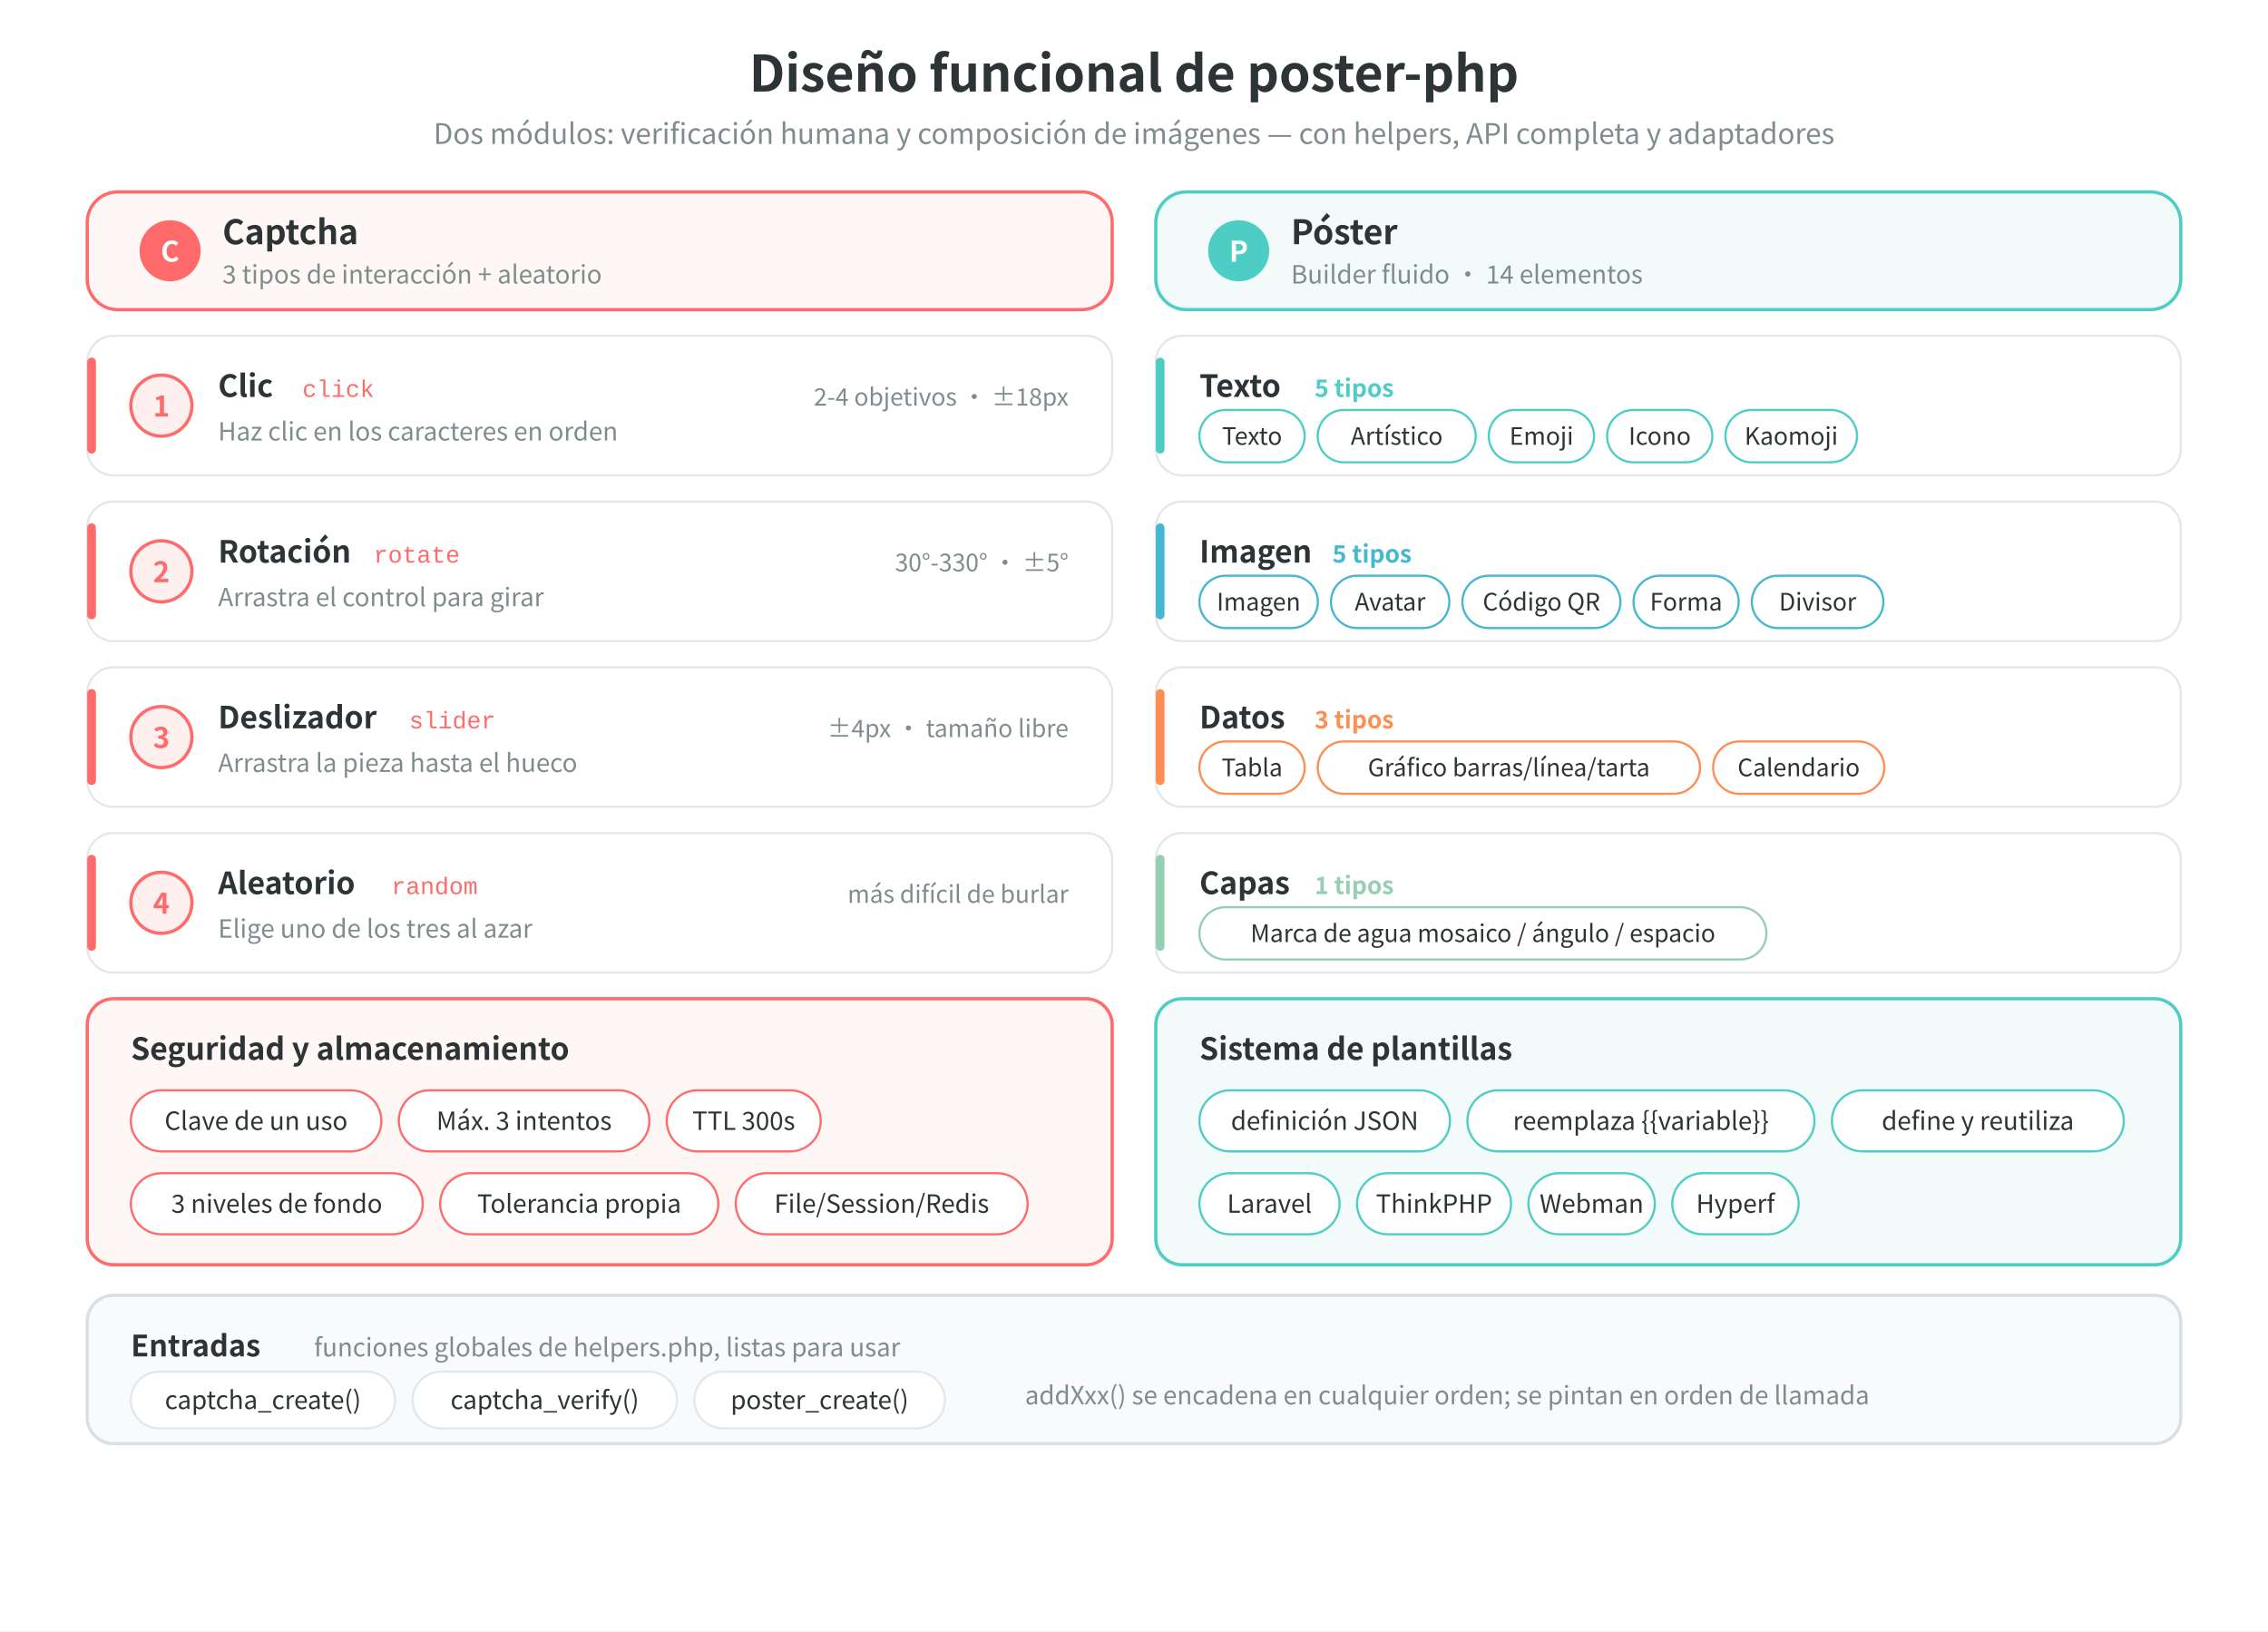
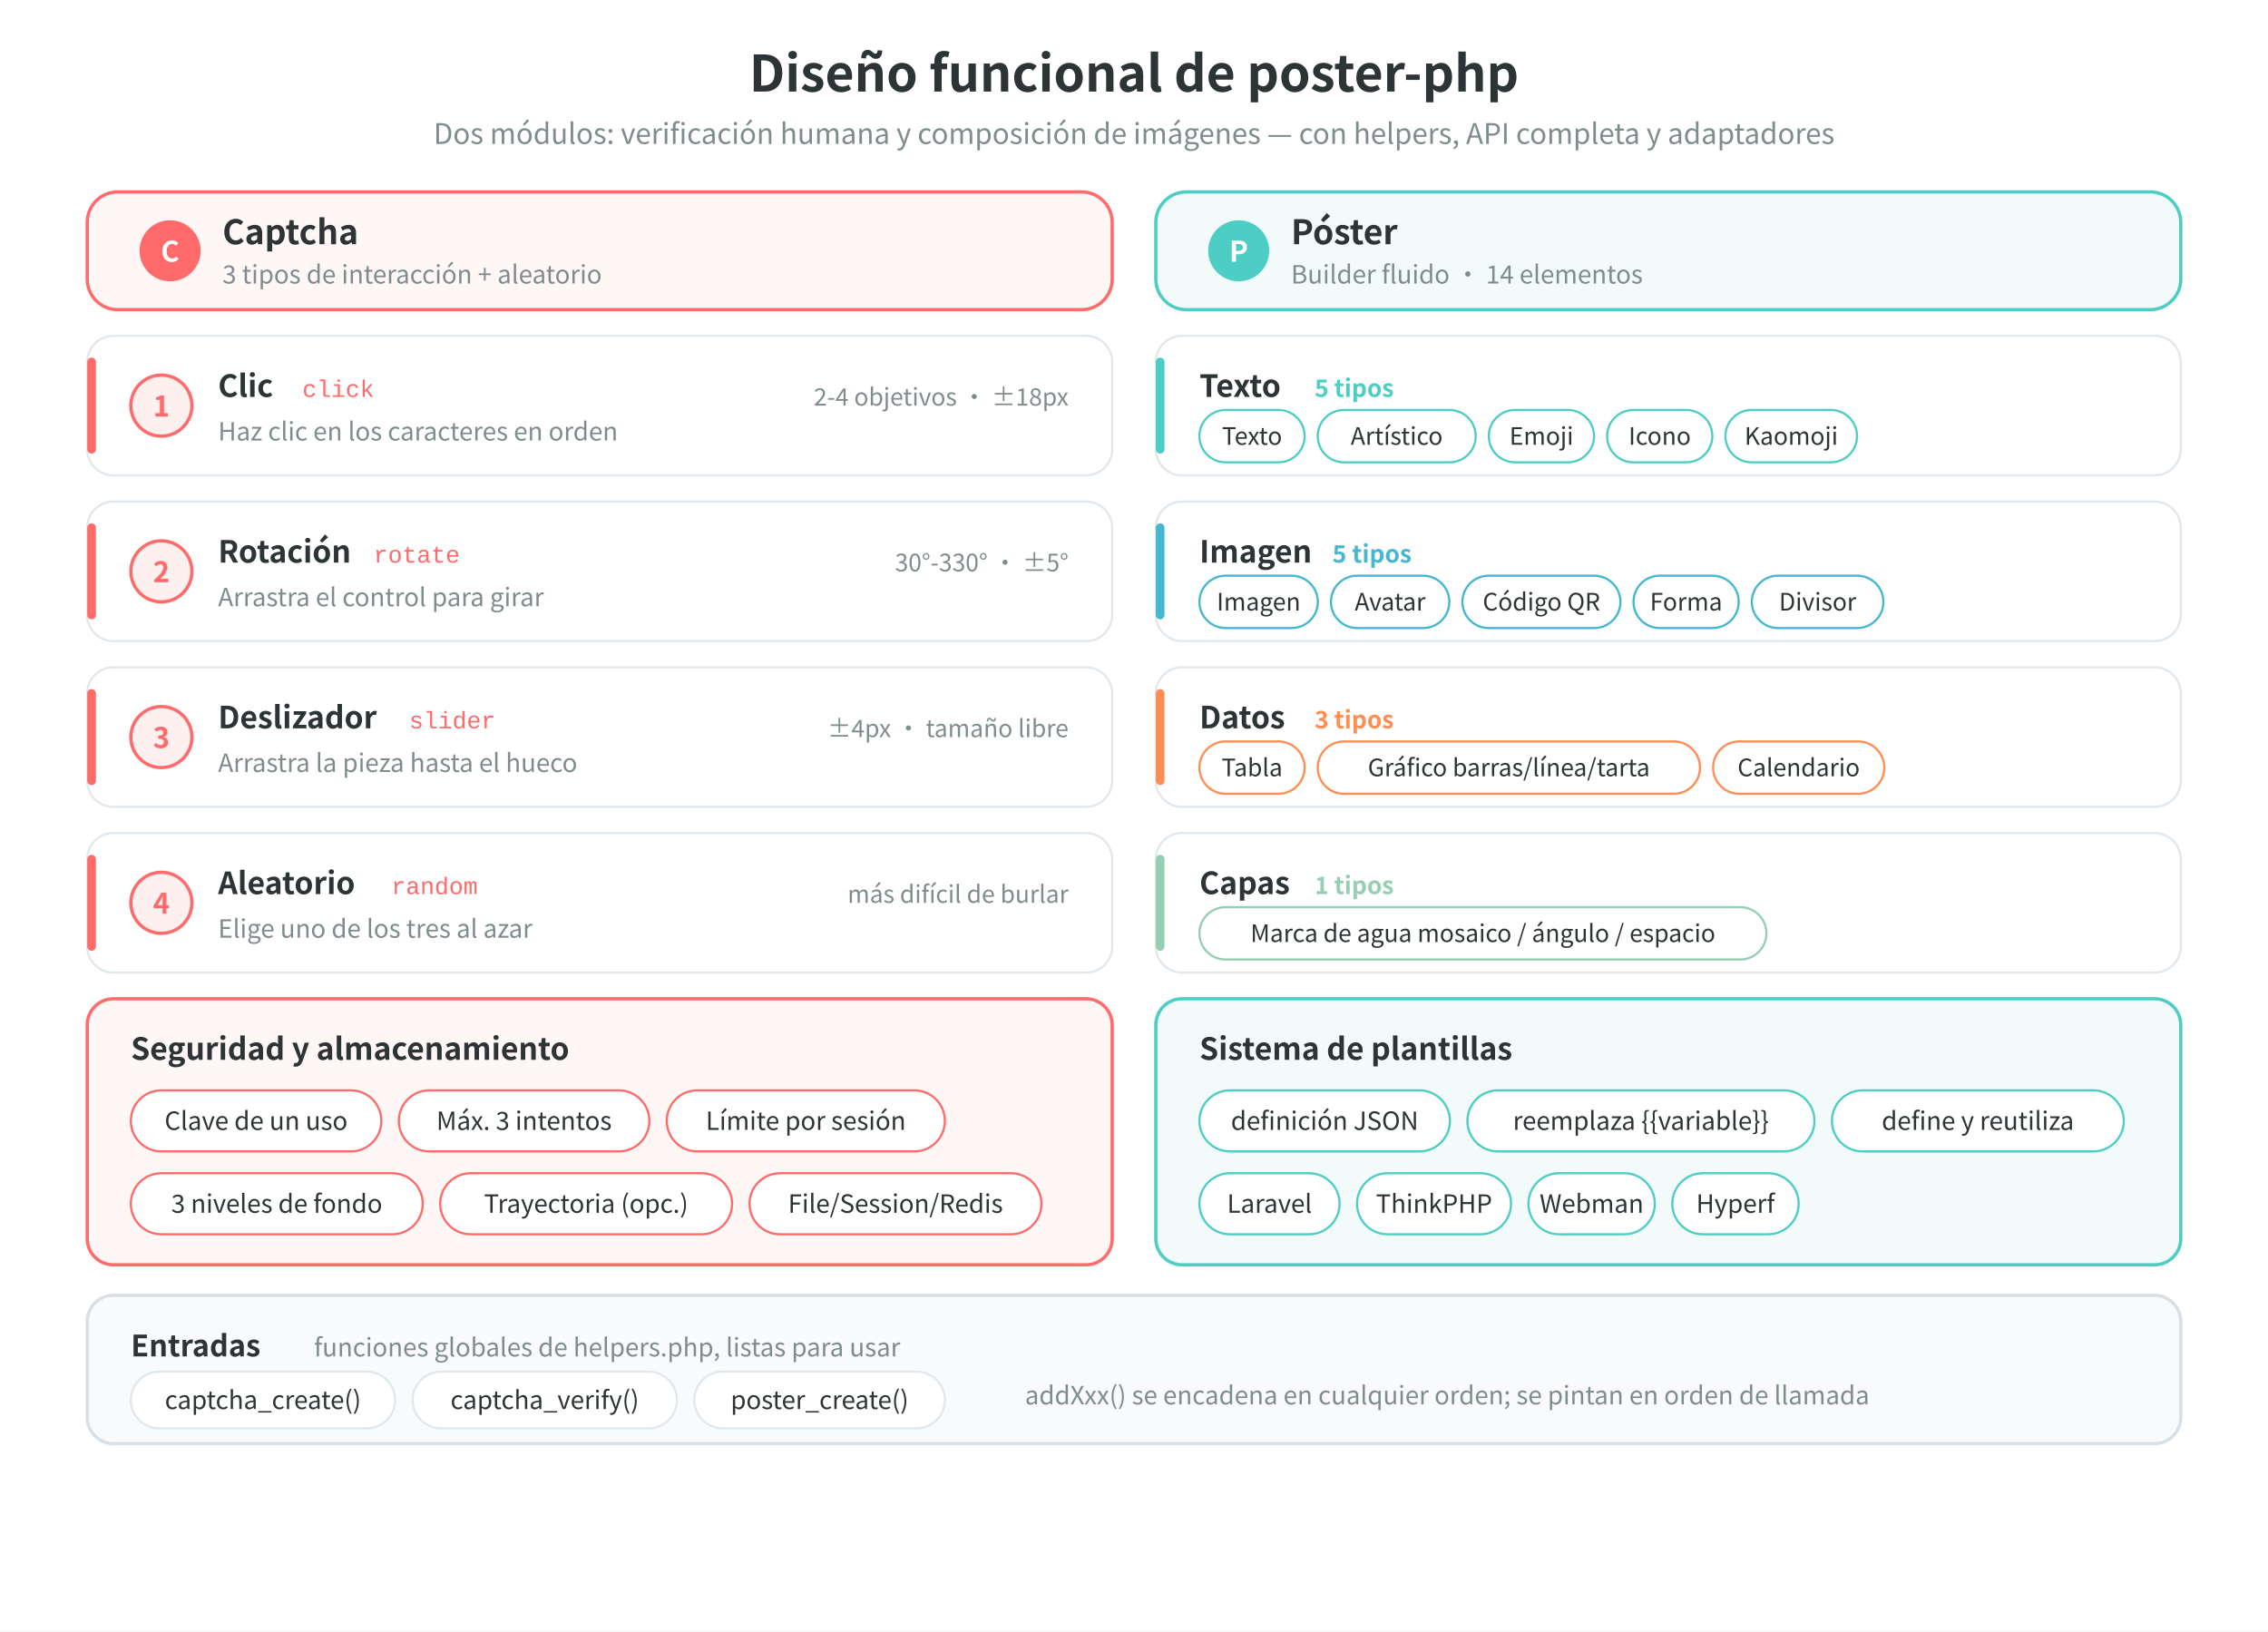
<svg xmlns="http://www.w3.org/2000/svg" viewBox="0 0 1040 748" width="1040" height="748" font-family="-apple-system,BlinkMacSystemFont,'Segoe UI','PingFang SC','Hiragino Sans GB','Microsoft YaHei','Noto Sans CJK SC',sans-serif" role="img" aria-label="Diseño funcional de poster-php">
  <defs>
    <marker id="arrow" viewBox="0 0 10 10" refX="9" refY="5" markerWidth="6" markerHeight="6" orient="auto">
      <path d="M0 0L10 5L0 10Z" fill="#B2BEC3" />
    </marker>
  </defs>
  <rect width="1040" height="748" fill="#FFFFFF" />
  <text x="520" y="42" font-size="23" fill="#2D3436" font-weight="700" text-anchor="middle">Diseño funcional de poster-php</text>
  <text x="520" y="66" font-size="13" fill="#7F8C8D" text-anchor="middle">Dos módulos: verificación humana y composición de imágenes — con helpers, API completa y adaptadores</text>
  <rect x="40" y="88" width="470" height="54" rx="14" fill="#FFF6F6" stroke="#FF6B6B" stroke-width="1.5" />
  <circle cx="78" cy="115" r="14" fill="#FF6B6B" />
  <text x="78" y="120" font-size="13" fill="#FFFFFF" font-weight="700" text-anchor="middle">C</text>
  <text x="102" y="112" font-size="15.5" fill="#2D3436" font-weight="700">Captcha</text>
  <text x="102" y="130" font-size="11.5" fill="#7F8C8D">3 tipos de interacción + aleatorio</text>
  <rect x="530" y="88" width="470" height="54" rx="14" fill="#F2FBF9" stroke="#4ECDC4" stroke-width="1.5" />
  <circle cx="568" cy="115" r="14" fill="#4ECDC4" />
  <text x="568" y="120" font-size="13" fill="#FFFFFF" font-weight="700" text-anchor="middle">P</text>
  <text x="592" y="112" font-size="15.5" fill="#2D3436" font-weight="700">Póster</text>
  <text x="592" y="130" font-size="11.5" fill="#7F8C8D">Builder fluido · 14 elementos</text>
  <rect x="40" y="154" width="470" height="64" rx="12" fill="#FFFFFF" stroke="#E1E8ED" stroke-width="1" />
  <rect x="40" y="164" width="4" height="44" rx="2" fill="#FF6B6B" />
  <circle cx="74" cy="186" r="14" fill="#FFF0F0" stroke="#FF6B6B" stroke-width="1.5" />
  <text x="74" y="191" font-size="13" fill="#FF6B6B" font-weight="700" text-anchor="middle">1</text>
  <text x="100" y="182" font-size="14" fill="#2D3436" font-weight="600">Clic</text>
  <text x="138.65" y="182" font-size="11" fill="#FF6B6B" font-family="'SFMono-Regular',Consolas,'Liberation Mono',Menlo,monospace">click</text>
  <text x="100" y="202" font-size="11.5" fill="#7F8C8D">Haz clic en los caracteres en orden</text>
  <text x="490" y="186" font-size="11" fill="#7F8C8D" text-anchor="end">2-4 objetivos · ±18px</text>
  <rect x="40" y="230" width="470" height="64" rx="12" fill="#FFFFFF" stroke="#E1E8ED" stroke-width="1" />
  <rect x="40" y="240" width="4" height="44" rx="2" fill="#FF6B6B" />
  <circle cx="74" cy="262" r="14" fill="#FFF0F0" stroke="#FF6B6B" stroke-width="1.5" />
  <text x="74" y="267" font-size="13" fill="#FF6B6B" font-weight="700" text-anchor="middle">2</text>
  <text x="100" y="258" font-size="14" fill="#2D3436" font-weight="600">Rotación</text>
  <text x="171.3" y="258" font-size="11" fill="#FF6B6B" font-family="'SFMono-Regular',Consolas,'Liberation Mono',Menlo,monospace">rotate</text>
  <text x="100" y="278" font-size="11.5" fill="#7F8C8D">Arrastra el control para girar</text>
  <text x="490" y="262" font-size="11" fill="#7F8C8D" text-anchor="end">30°-330° · ±5°</text>
  <rect x="40" y="306" width="470" height="64" rx="12" fill="#FFFFFF" stroke="#E1E8ED" stroke-width="1" />
  <rect x="40" y="316" width="4" height="44" rx="2" fill="#FF6B6B" />
  <circle cx="74" cy="338" r="14" fill="#FFF0F0" stroke="#FF6B6B" stroke-width="1.5" />
  <text x="74" y="343" font-size="13" fill="#FF6B6B" font-weight="700" text-anchor="middle">3</text>
  <text x="100" y="334" font-size="14" fill="#2D3436" font-weight="600">Deslizador</text>
  <text x="187.62" y="334" font-size="11" fill="#FF6B6B" font-family="'SFMono-Regular',Consolas,'Liberation Mono',Menlo,monospace">slider</text>
  <text x="100" y="354" font-size="11.5" fill="#7F8C8D">Arrastra la pieza hasta el hueco</text>
  <text x="490" y="338" font-size="11" fill="#7F8C8D" text-anchor="end">±4px · tamaño libre</text>
  <rect x="40" y="382" width="470" height="64" rx="12" fill="#FFFFFF" stroke="#E1E8ED" stroke-width="1" />
  <rect x="40" y="392" width="4" height="44" rx="2" fill="#FF6B6B" />
  <circle cx="74" cy="414" r="14" fill="#FFF0F0" stroke="#FF6B6B" stroke-width="1.5" />
  <text x="74" y="419" font-size="13" fill="#FF6B6B" font-weight="700" text-anchor="middle">4</text>
  <text x="100" y="410" font-size="14" fill="#2D3436" font-weight="600">Aleatorio</text>
  <text x="179.46" y="410" font-size="11" fill="#FF6B6B" font-family="'SFMono-Regular',Consolas,'Liberation Mono',Menlo,monospace">random</text>
  <text x="100" y="430" font-size="11.5" fill="#7F8C8D">Elige uno de los tres al azar</text>
  <text x="490" y="414" font-size="11" fill="#7F8C8D" text-anchor="end">más difícil de burlar</text>
  <rect x="40" y="458" width="470" height="122" rx="12" fill="#FFF6F6" stroke="#FF6B6B" stroke-width="1.5" />
  <text x="60" y="486" font-size="14" fill="#2D3436" font-weight="700">Seguridad y almacenamiento</text>
  <rect x="60" y="500" width="114.88" height="28" rx="14" fill="#FFFFFF" stroke="#FF6B6B" stroke-width="1" />
  <text x="117.44" y="518.14" font-size="11.5" fill="#2D3436" text-anchor="middle">Clave de un uso</text>
  <rect x="182.88" y="500" width="114.88" height="28" rx="14" fill="#FFFFFF" stroke="#FF6B6B" stroke-width="1" />
  <text x="240.31" y="518.14" font-size="11.5" fill="#2D3436" text-anchor="middle">Máx. 3 intentos</text>
-   <rect x="305.75" y="500" width="70.6" height="28" rx="14" fill="#FFFFFF" stroke="#FF6B6B" stroke-width="1" />
-   <text x="341.05" y="518.14" font-size="11.5" fill="#2D3436" text-anchor="middle">TTL 300s</text>
+   <rect x="305.75" y="500" width="127.53" height="28" rx="14" fill="#FFFFFF" stroke="#FF6B6B" stroke-width="1" />
+   <text x="369.51" y="518.14" font-size="11.5" fill="#2D3436" text-anchor="middle">Límite por sesión</text>
  <rect x="60" y="538" width="133.85" height="28" rx="14" fill="#FFFFFF" stroke="#FF6B6B" stroke-width="1" />
  <text x="126.93" y="556.14" font-size="11.5" fill="#2D3436" text-anchor="middle">3 niveles de fondo</text>
-   <rect x="201.85" y="538" width="127.53" height="28" rx="14" fill="#FFFFFF" stroke="#FF6B6B" stroke-width="1" />
-   <text x="265.61" y="556.14" font-size="11.5" fill="#2D3436" text-anchor="middle">Tolerancia propia</text>
-   <rect x="337.38" y="538" width="133.85" height="28" rx="14" fill="#FFFFFF" stroke="#FF6B6B" stroke-width="1" />
-   <text x="404.3" y="556.14" font-size="11.5" fill="#2D3436" text-anchor="middle">File/Session/Redis</text>
+   <rect x="201.85" y="538" width="133.85" height="28" rx="14" fill="#FFFFFF" stroke="#FF6B6B" stroke-width="1" />
+   <text x="268.78" y="556.14" font-size="11.5" fill="#2D3436" text-anchor="middle">Trayectoria (opc.)</text>
+   <rect x="343.7" y="538" width="133.85" height="28" rx="14" fill="#FFFFFF" stroke="#FF6B6B" stroke-width="1" />
+   <text x="410.63" y="556.14" font-size="11.5" fill="#2D3436" text-anchor="middle">File/Session/Redis</text>
  <rect x="530" y="154" width="470" height="64" rx="12" fill="#FFFFFF" stroke="#E1E8ED" stroke-width="1" />
  <rect x="530" y="164" width="4" height="44" rx="2" fill="#4ECDC4" />
  <text x="550" y="182" font-size="14" fill="#2D3436" font-weight="600">Texto</text>
  <text x="602.81" y="182" font-size="11" fill="#4ECDC4" font-weight="700">5 tipos</text>
  <rect x="550" y="188" width="48.25" height="24" rx="12" fill="#FFFFFF" stroke="#4ECDC4" stroke-width="1" />
  <text x="574.13" y="203.96" font-size="11" fill="#2D3436" text-anchor="middle">Texto</text>
  <rect x="604.25" y="188" width="72.45" height="24" rx="12" fill="#FFFFFF" stroke="#4ECDC4" stroke-width="1" />
  <text x="640.48" y="203.96" font-size="11" fill="#2D3436" text-anchor="middle">Artístico</text>
  <rect x="682.7" y="188" width="48.25" height="24" rx="12" fill="#FFFFFF" stroke="#4ECDC4" stroke-width="1" />
  <text x="706.83" y="203.96" font-size="11" fill="#2D3436" text-anchor="middle">Emoji</text>
  <rect x="736.95" y="188" width="48.25" height="24" rx="12" fill="#FFFFFF" stroke="#4ECDC4" stroke-width="1" />
  <text x="761.08" y="203.96" font-size="11" fill="#2D3436" text-anchor="middle">Icono</text>
  <rect x="791.2" y="188" width="60.35" height="24" rx="12" fill="#FFFFFF" stroke="#4ECDC4" stroke-width="1" />
  <text x="821.38" y="203.96" font-size="11" fill="#2D3436" text-anchor="middle">Kaomoji</text>
  <rect x="530" y="230" width="470" height="64" rx="12" fill="#FFFFFF" stroke="#E1E8ED" stroke-width="1" />
  <rect x="530" y="240" width="4" height="44" rx="2" fill="#45B7D1" />
  <text x="550" y="258" font-size="14" fill="#2D3436" font-weight="600">Imagen</text>
  <text x="610.97" y="258" font-size="11" fill="#45B7D1" font-weight="700">5 tipos</text>
  <rect x="550" y="264" width="54.3" height="24" rx="12" fill="#FFFFFF" stroke="#45B7D1" stroke-width="1" />
  <text x="577.15" y="279.96" font-size="11" fill="#2D3436" text-anchor="middle">Imagen</text>
  <rect x="610.3" y="264" width="54.3" height="24" rx="12" fill="#FFFFFF" stroke="#45B7D1" stroke-width="1" />
  <text x="637.45" y="279.96" font-size="11" fill="#2D3436" text-anchor="middle">Avatar</text>
  <rect x="670.6" y="264" width="72.45" height="24" rx="12" fill="#FFFFFF" stroke="#45B7D1" stroke-width="1" />
  <text x="706.83" y="279.96" font-size="11" fill="#2D3436" text-anchor="middle">Código QR</text>
  <rect x="749.05" y="264" width="48.25" height="24" rx="12" fill="#FFFFFF" stroke="#45B7D1" stroke-width="1" />
  <text x="773.18" y="279.96" font-size="11" fill="#2D3436" text-anchor="middle">Forma</text>
  <rect x="803.3" y="264" width="60.35" height="24" rx="12" fill="#FFFFFF" stroke="#45B7D1" stroke-width="1" />
  <text x="833.48" y="279.96" font-size="11" fill="#2D3436" text-anchor="middle">Divisor</text>
  <rect x="530" y="306" width="470" height="64" rx="12" fill="#FFFFFF" stroke="#E1E8ED" stroke-width="1" />
  <rect x="530" y="316" width="4" height="44" rx="2" fill="#FF8E53" />
  <text x="550" y="334" font-size="14" fill="#2D3436" font-weight="600">Datos</text>
  <text x="602.81" y="334" font-size="11" fill="#FF8E53" font-weight="700">3 tipos</text>
  <rect x="550" y="340" width="48.25" height="24" rx="12" fill="#FFFFFF" stroke="#FF8E53" stroke-width="1" />
  <text x="574.13" y="355.96" font-size="11" fill="#2D3436" text-anchor="middle">Tabla</text>
  <rect x="604.25" y="340" width="175.3" height="24" rx="12" fill="#FFFFFF" stroke="#FF8E53" stroke-width="1" />
  <text x="691.9" y="355.96" font-size="11" fill="#2D3436" text-anchor="middle">Gráfico barras/línea/tarta</text>
  <rect x="785.55" y="340" width="78.5" height="24" rx="12" fill="#FFFFFF" stroke="#FF8E53" stroke-width="1" />
  <text x="824.8" y="355.96" font-size="11" fill="#2D3436" text-anchor="middle">Calendario</text>
  <rect x="530" y="382" width="470" height="64" rx="12" fill="#FFFFFF" stroke="#E1E8ED" stroke-width="1" />
  <rect x="530" y="392" width="4" height="44" rx="2" fill="#96CEB4" />
  <text x="550" y="410" font-size="14" fill="#2D3436" font-weight="600">Capas</text>
  <text x="602.81" y="410" font-size="11" fill="#96CEB4" font-weight="700">1 tipos</text>
  <rect x="550" y="416" width="260" height="24" rx="12" fill="#FFFFFF" stroke="#96CEB4" stroke-width="1" />
  <text x="680" y="431.96" font-size="11" fill="#2D3436" text-anchor="middle">Marca de agua mosaico / ángulo / espacio</text>
  <rect x="530" y="458" width="470" height="122" rx="12" fill="#F2FBF9" stroke="#4ECDC4" stroke-width="1.5" />
  <text x="550" y="486" font-size="14" fill="#2D3436" font-weight="700">Sistema de plantillas</text>
  <rect x="550" y="500" width="114.88" height="28" rx="14" fill="#FFFFFF" stroke="#4ECDC4" stroke-width="1" />
  <text x="607.44" y="518.14" font-size="11.5" fill="#2D3436" text-anchor="middle">definición JSON</text>
  <rect x="672.88" y="500" width="159.15" height="28" rx="14" fill="#FFFFFF" stroke="#4ECDC4" stroke-width="1" />
  <text x="752.45" y="518.14" font-size="11.5" fill="#2D3436" text-anchor="middle">reemplaza {{variable}}</text>
  <rect x="840.03" y="500" width="133.85" height="28" rx="14" fill="#FFFFFF" stroke="#4ECDC4" stroke-width="1" />
  <text x="906.95" y="518.14" font-size="11.5" fill="#2D3436" text-anchor="middle">define y reutiliza</text>
  <rect x="550" y="538" width="64.28" height="28" rx="14" fill="#FFFFFF" stroke="#4ECDC4" stroke-width="1" />
  <text x="582.14" y="556.14" font-size="11.5" fill="#2D3436" text-anchor="middle">Laravel</text>
  <rect x="622.28" y="538" width="70.6" height="28" rx="14" fill="#FFFFFF" stroke="#4ECDC4" stroke-width="1" />
  <text x="657.58" y="556.14" font-size="11.5" fill="#2D3436" text-anchor="middle">ThinkPHP</text>
  <rect x="700.88" y="538" width="57.95" height="28" rx="14" fill="#FFFFFF" stroke="#4ECDC4" stroke-width="1" />
  <text x="729.85" y="556.14" font-size="11.5" fill="#2D3436" text-anchor="middle">Webman</text>
  <rect x="766.83" y="538" width="57.95" height="28" rx="14" fill="#FFFFFF" stroke="#4ECDC4" stroke-width="1" />
  <text x="795.8" y="556.14" font-size="11.5" fill="#2D3436" text-anchor="middle">Hyperf</text>
  <rect x="40" y="594" width="960" height="68" rx="12" fill="#F8FAFC" stroke="#D8E0E6" stroke-width="1.5" />
  <text x="60" y="622" font-size="13.5" fill="#2D3436" font-weight="700">Entradas</text>
  <text x="144" y="622" font-size="11.5" fill="#7F8C8D">funciones globales de helpers.php, listas para usar</text>
  <rect x="60" y="629" width="121.2" height="26" rx="13" fill="#FFFFFF" stroke="#E1E8ED" stroke-width="1" />
  <text x="120.6" y="646.14" font-size="11.5" fill="#2D3436" text-anchor="middle">captcha_create()</text>
  <rect x="189.2" y="629" width="121.2" height="26" rx="13" fill="#FFFFFF" stroke="#E1E8ED" stroke-width="1" />
  <text x="249.8" y="646.14" font-size="11.5" fill="#2D3436" text-anchor="middle">captcha_verify()</text>
  <rect x="318.4" y="629" width="114.88" height="26" rx="13" fill="#FFFFFF" stroke="#E1E8ED" stroke-width="1" />
  <text x="375.84" y="646.14" font-size="11.5" fill="#2D3436" text-anchor="middle">poster_create()</text>
  <text x="470" y="644" font-size="11.5" fill="#7F8C8D">addXxx() se encadena en cualquier orden; se pintan en orden de llamada</text>
</svg>
